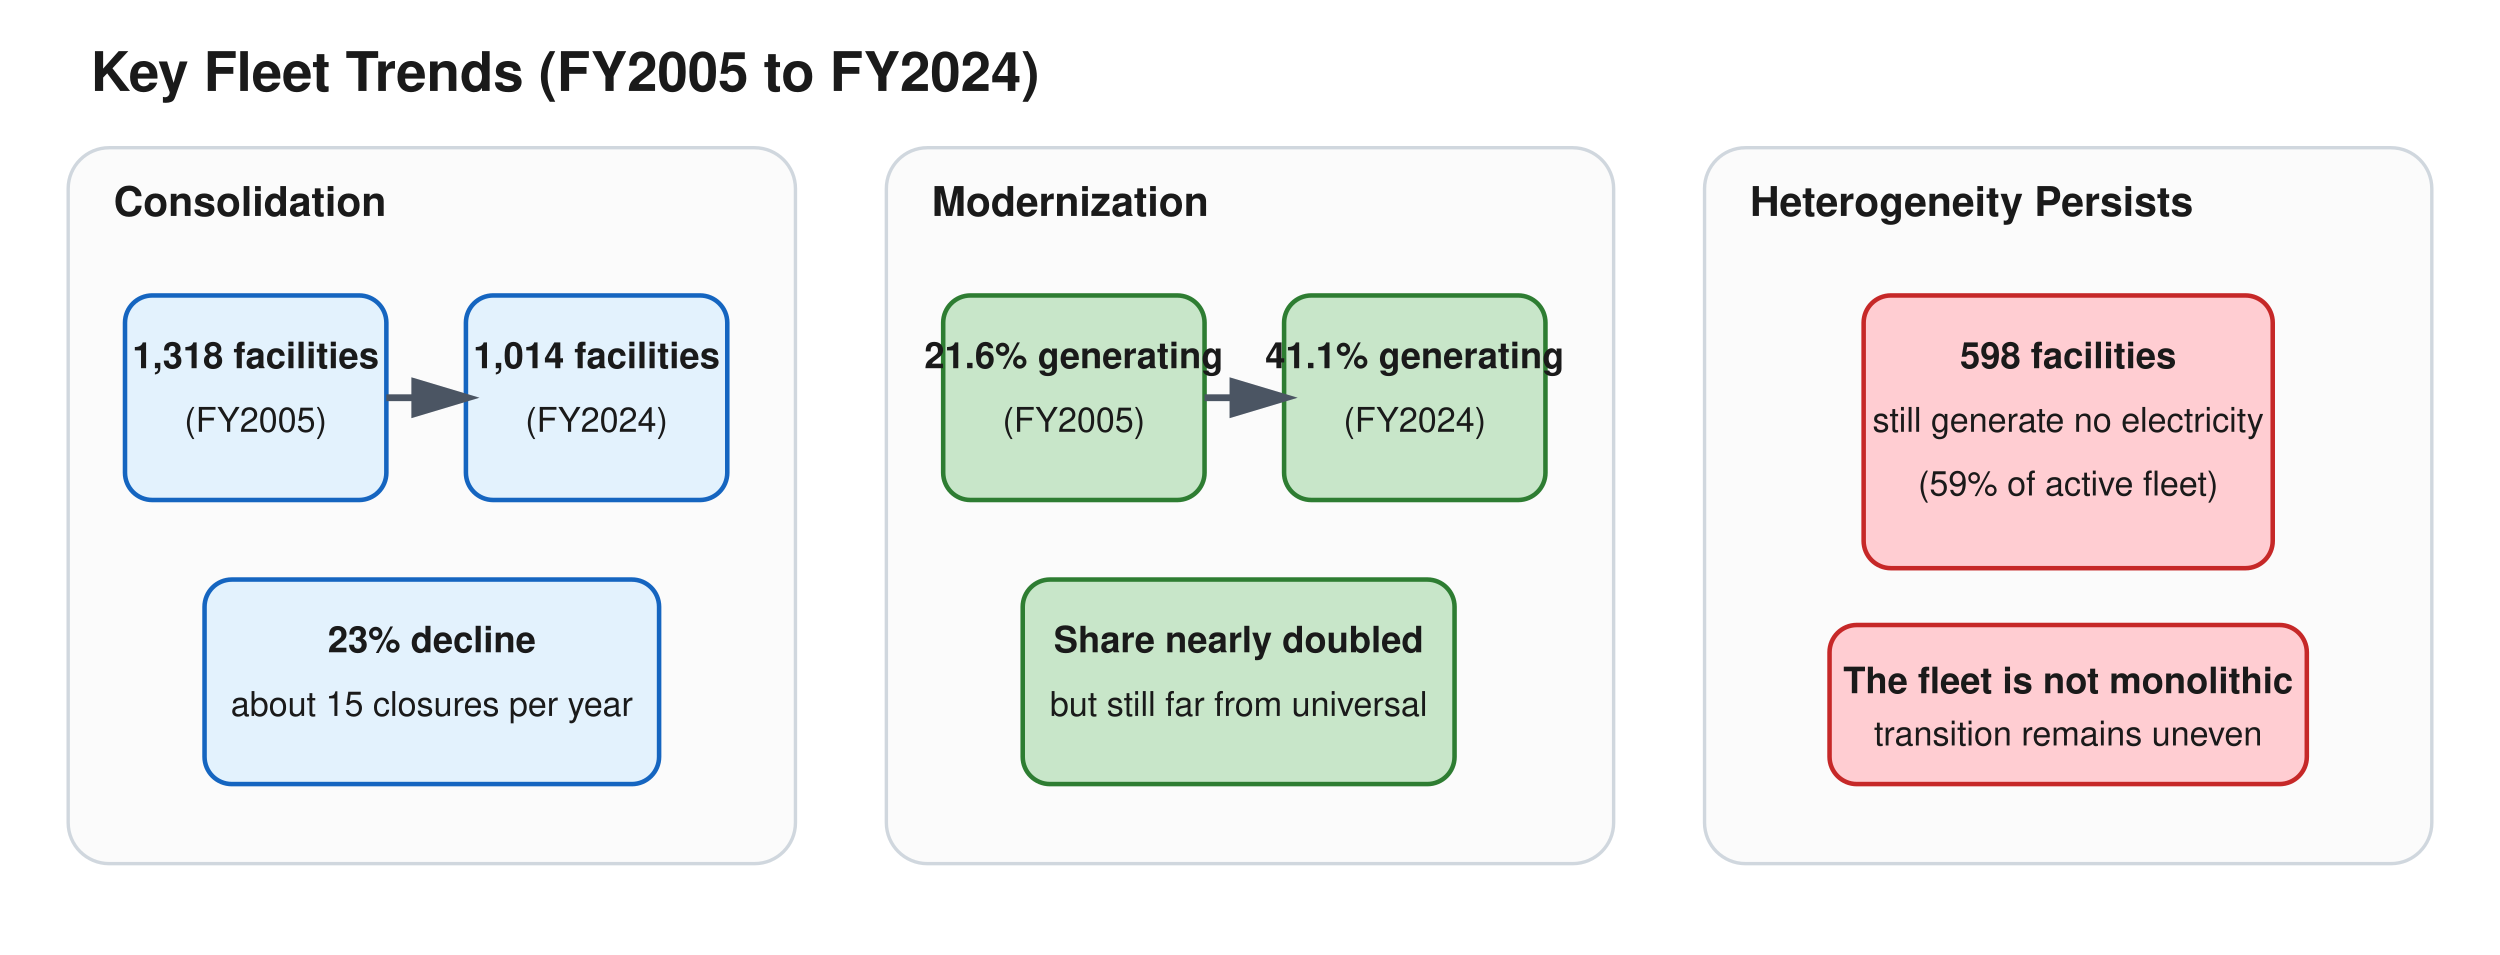
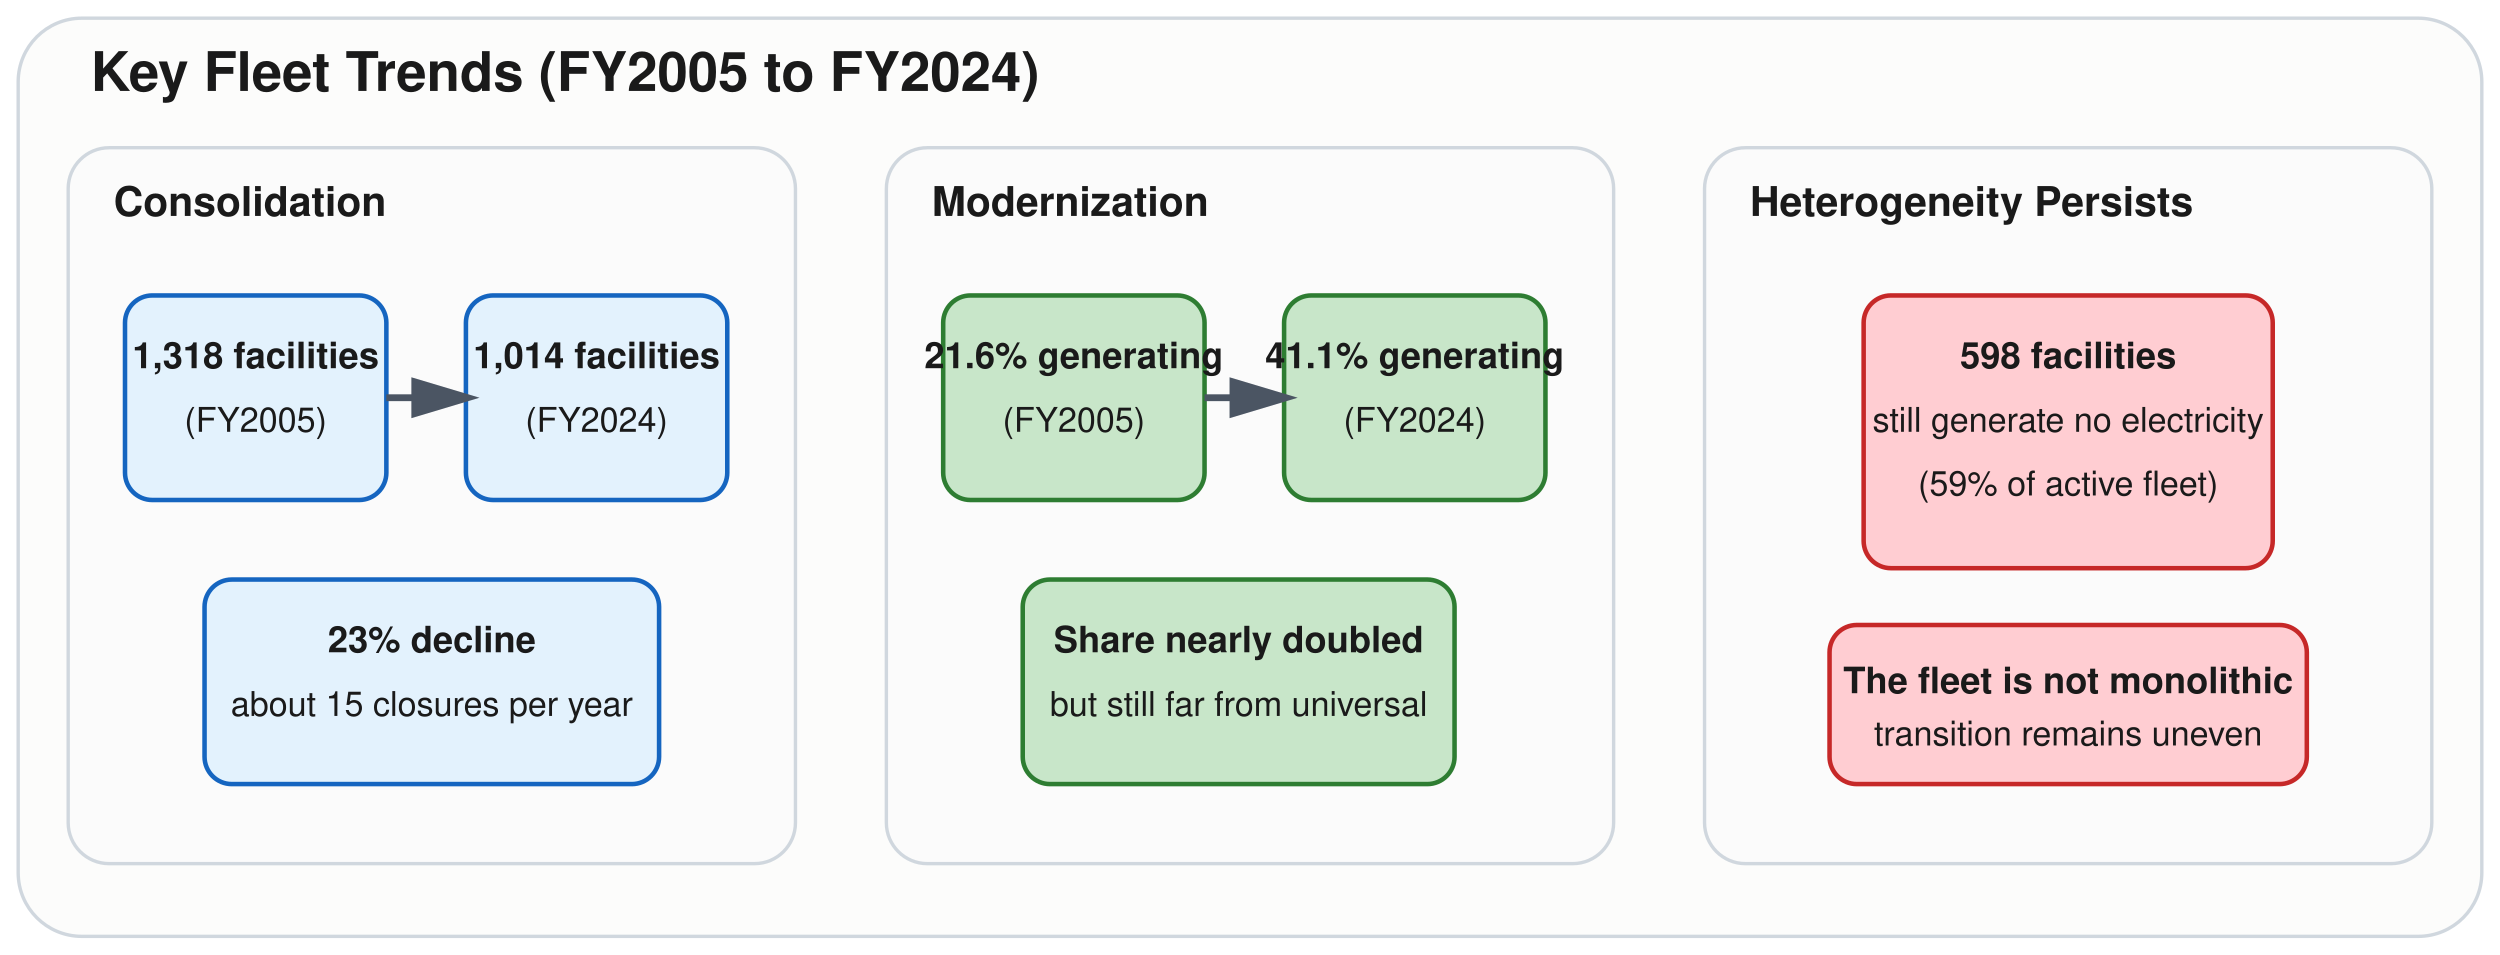
<svg xmlns="http://www.w3.org/2000/svg" width="1100" height="420" viewBox="0 0 1100 420" role="img" aria-labelledby="title desc">
  <defs>
    <style>
+       .bg { fill: #fcfcfb; stroke: #d0d7de; stroke-width: 1.5; rx: 28; }
      .title { font: 700 24px Helvetica, Arial, sans-serif; fill: #1a1a1a; }
      .panel-title { font: 700 18px Helvetica, Arial, sans-serif; fill: #1a1a1a; }
      .box-title { font: 700 16px Helvetica, Arial, sans-serif; fill: #1a1a1a; }
      .box-text { font: 400 15px Helvetica, Arial, sans-serif; fill: #1a1a1a; }
      .blue { fill: #e3f2fd; stroke: #1565c0; stroke-width: 2; rx: 12; }
      .green { fill: #c8e6c9; stroke: #2e7d32; stroke-width: 2; rx: 12; }
      .red { fill: #ffcdd2; stroke: #c62828; stroke-width: 2; rx: 12; }
      .panel { fill: #fbfbfb; stroke: #d0d7de; stroke-width: 1.5; rx: 18; }
      .arrow { stroke: #4b5563; stroke-width: 3; fill: none; marker-end: url(#arrowhead); }
    </style>
    <marker id="arrowhead" markerWidth="10" markerHeight="10" refX="8" refY="3" orient="auto">
      <polygon points="0 0, 10 3, 0 6" fill="#4b5563" />
    </marker>
  </defs>
+   <rect x="8" y="8" width="1084" height="404" class="bg" />
  <text x="40" y="40" class="title">Key Fleet Trends (FY2005 to FY2024)</text>
  <rect x="30" y="65" width="320" height="315" class="panel" />
  <text x="50" y="95" class="panel-title">Consolidation</text>
  <rect x="55" y="130" width="115" height="90" class="blue" />
  <text x="112.5" y="162" text-anchor="middle" class="box-title">1,318 facilities</text>
  <text x="112.5" y="190" text-anchor="middle" class="box-text">(FY2005)</text>
  <rect x="205" y="130" width="115" height="90" class="blue" />
  <text x="262.5" y="162" text-anchor="middle" class="box-title">1,014 facilities</text>
  <text x="262.5" y="190" text-anchor="middle" class="box-text">(FY2024)</text>
  <path d="M170 175 L205 175" class="arrow" />
  <rect x="90" y="255" width="200" height="90" class="blue" />
  <text x="190" y="287" text-anchor="middle" class="box-title">23% decline</text>
  <text x="190" y="315" text-anchor="middle" class="box-text">about 15 closures per year</text>
  <rect x="390" y="65" width="320" height="315" class="panel" />
  <text x="410" y="95" class="panel-title">Modernization</text>
  <rect x="415" y="130" width="115" height="90" class="green" />
  <text x="472.5" y="162" text-anchor="middle" class="box-title">21.6% generating</text>
  <text x="472.5" y="190" text-anchor="middle" class="box-text">(FY2005)</text>
  <rect x="565" y="130" width="115" height="90" class="green" />
  <text x="622.5" y="162" text-anchor="middle" class="box-title">41.1% generating</text>
  <text x="622.5" y="190" text-anchor="middle" class="box-text">(FY2024)</text>
  <path d="M530 175 L565 175" class="arrow" />
  <rect x="450" y="255" width="190" height="90" class="green" />
  <text x="545" y="287" text-anchor="middle" class="box-title">Share nearly doubled</text>
  <text x="545" y="315" text-anchor="middle" class="box-text">but still far from universal</text>
  <rect x="750" y="65" width="320" height="315" class="panel" />
  <text x="770" y="95" class="panel-title">Heterogeneity Persists</text>
  <rect x="820" y="130" width="180" height="120" class="red" />
  <text x="910" y="162" text-anchor="middle" class="box-title">598 facilities</text>
  <text x="910" y="190" text-anchor="middle" class="box-text">still generate no electricity</text>
  <text x="910" y="218" text-anchor="middle" class="box-text">(59% of active fleet)</text>
  <rect x="805" y="275" width="210" height="70" class="red" />
  <text x="910" y="305" text-anchor="middle" class="box-title">The fleet is not monolithic</text>
  <text x="910" y="328" text-anchor="middle" class="box-text">transition remains uneven</text>
</svg>
